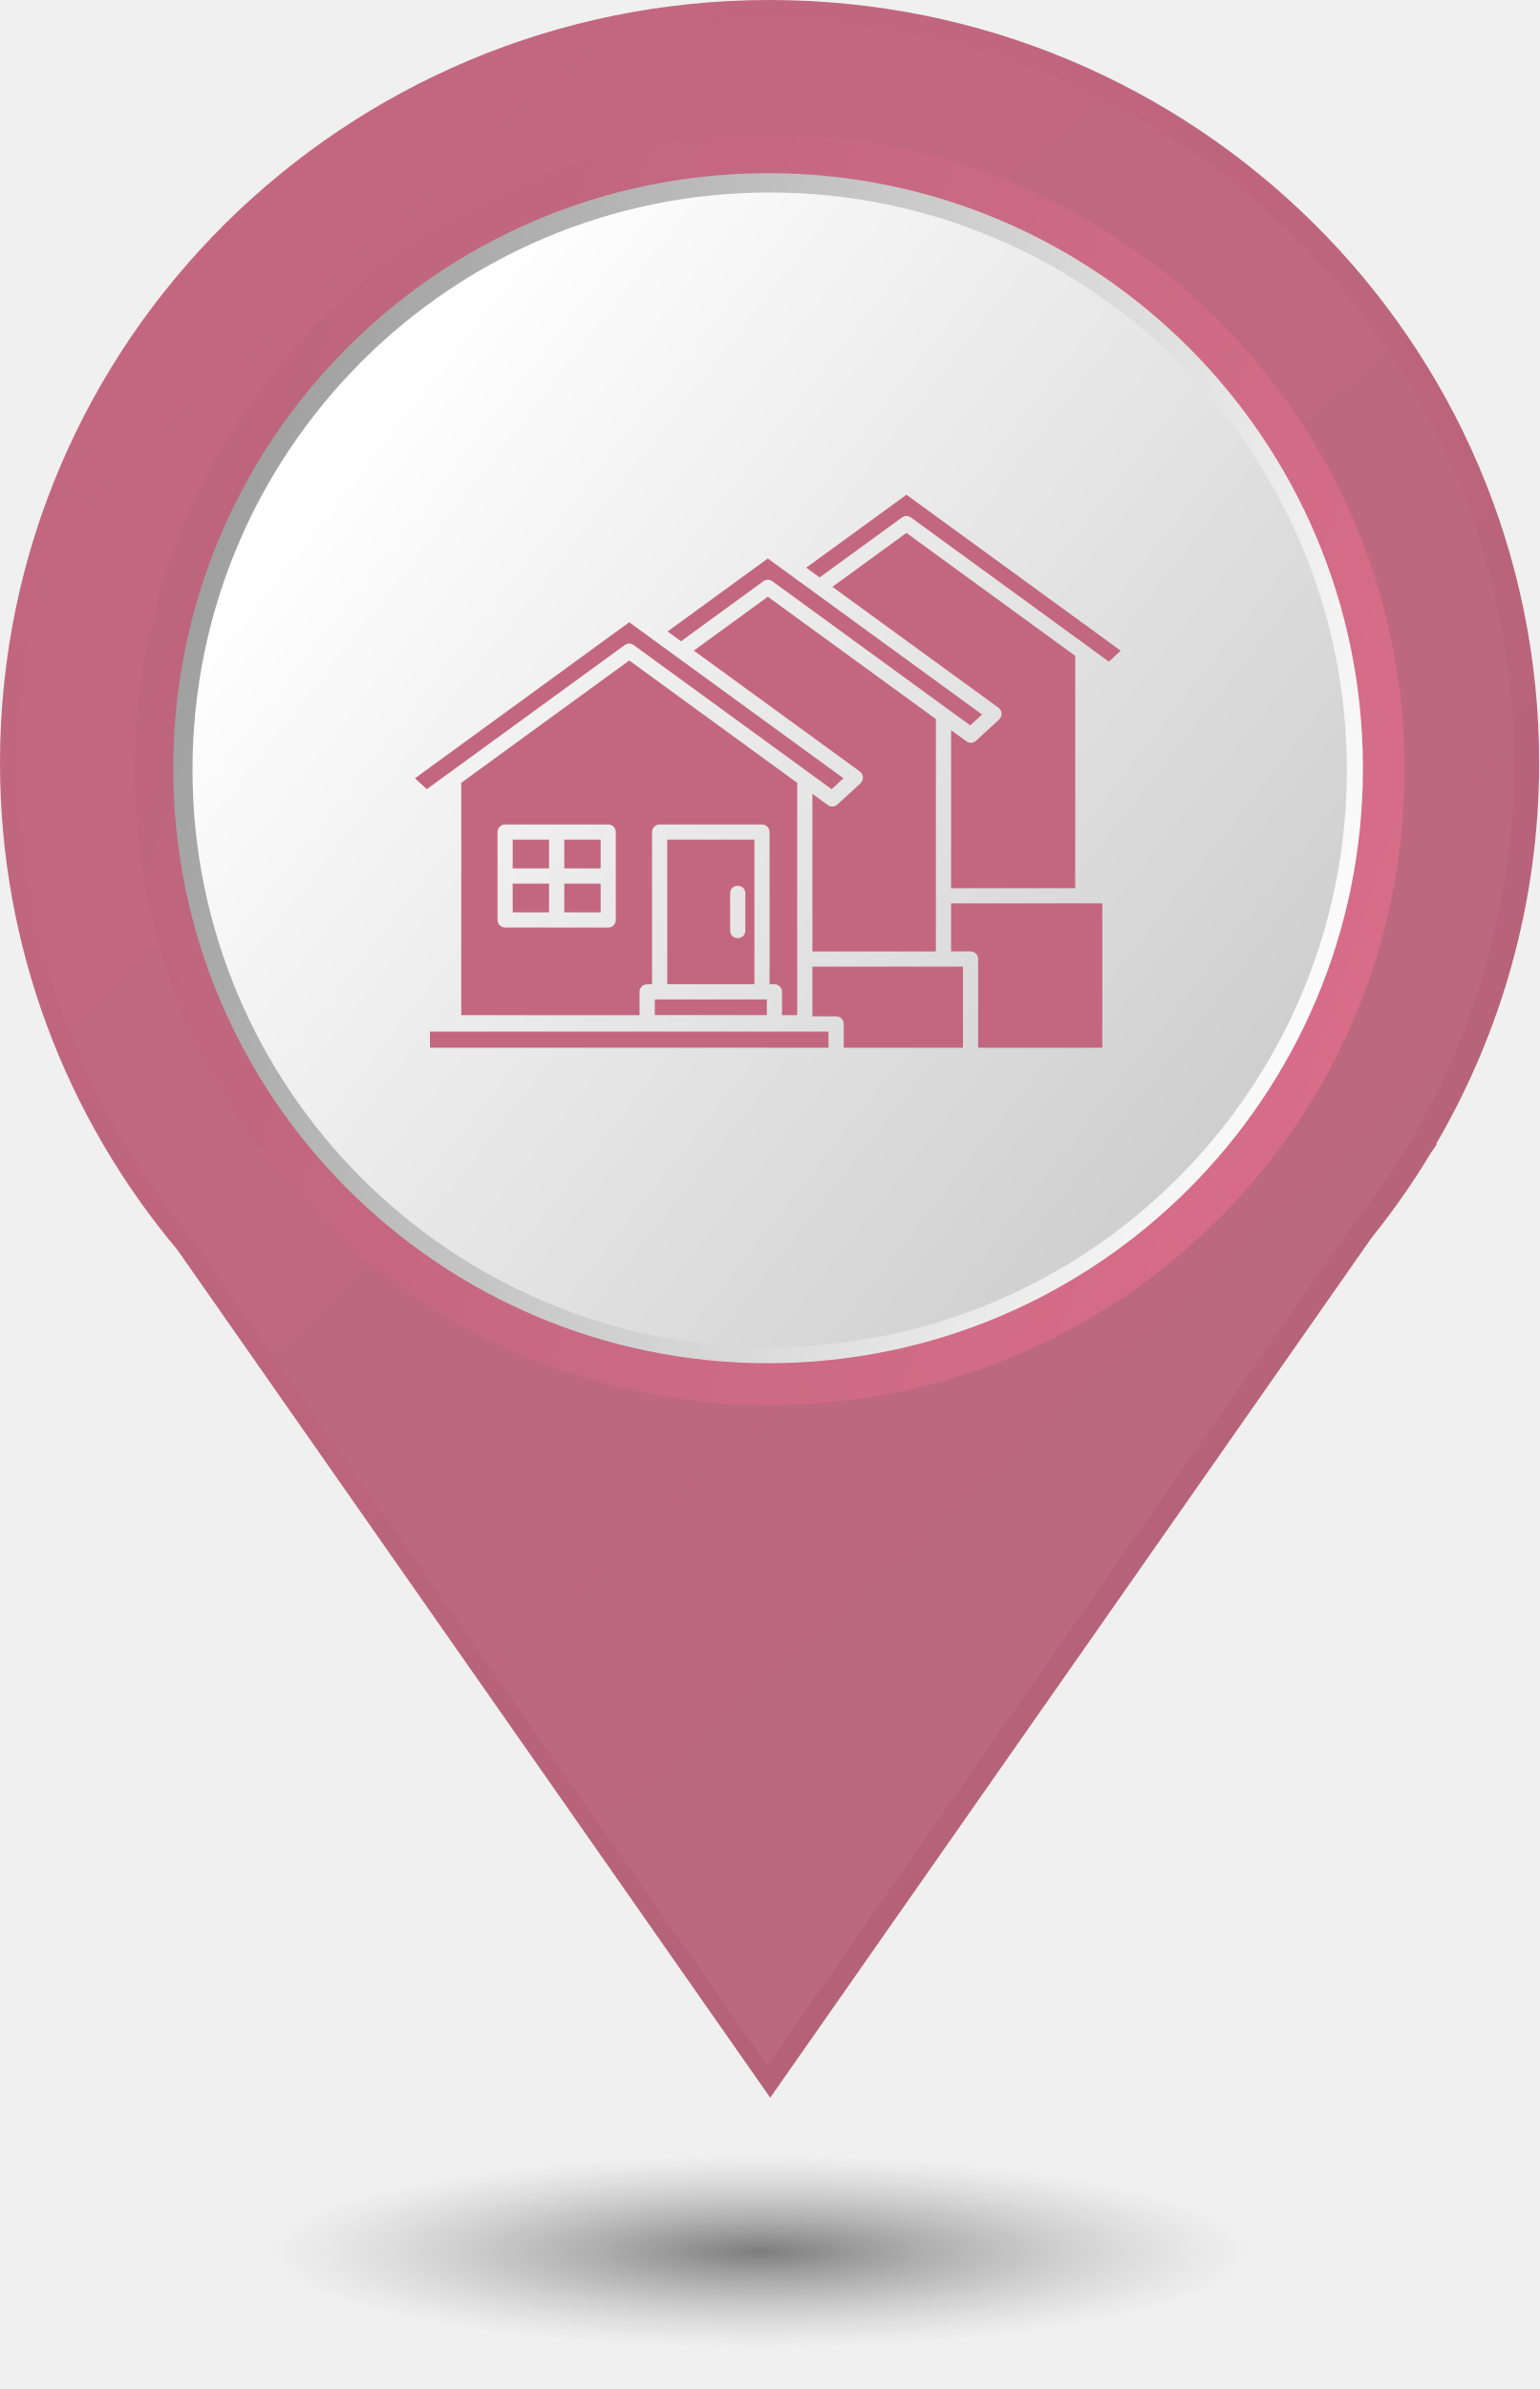
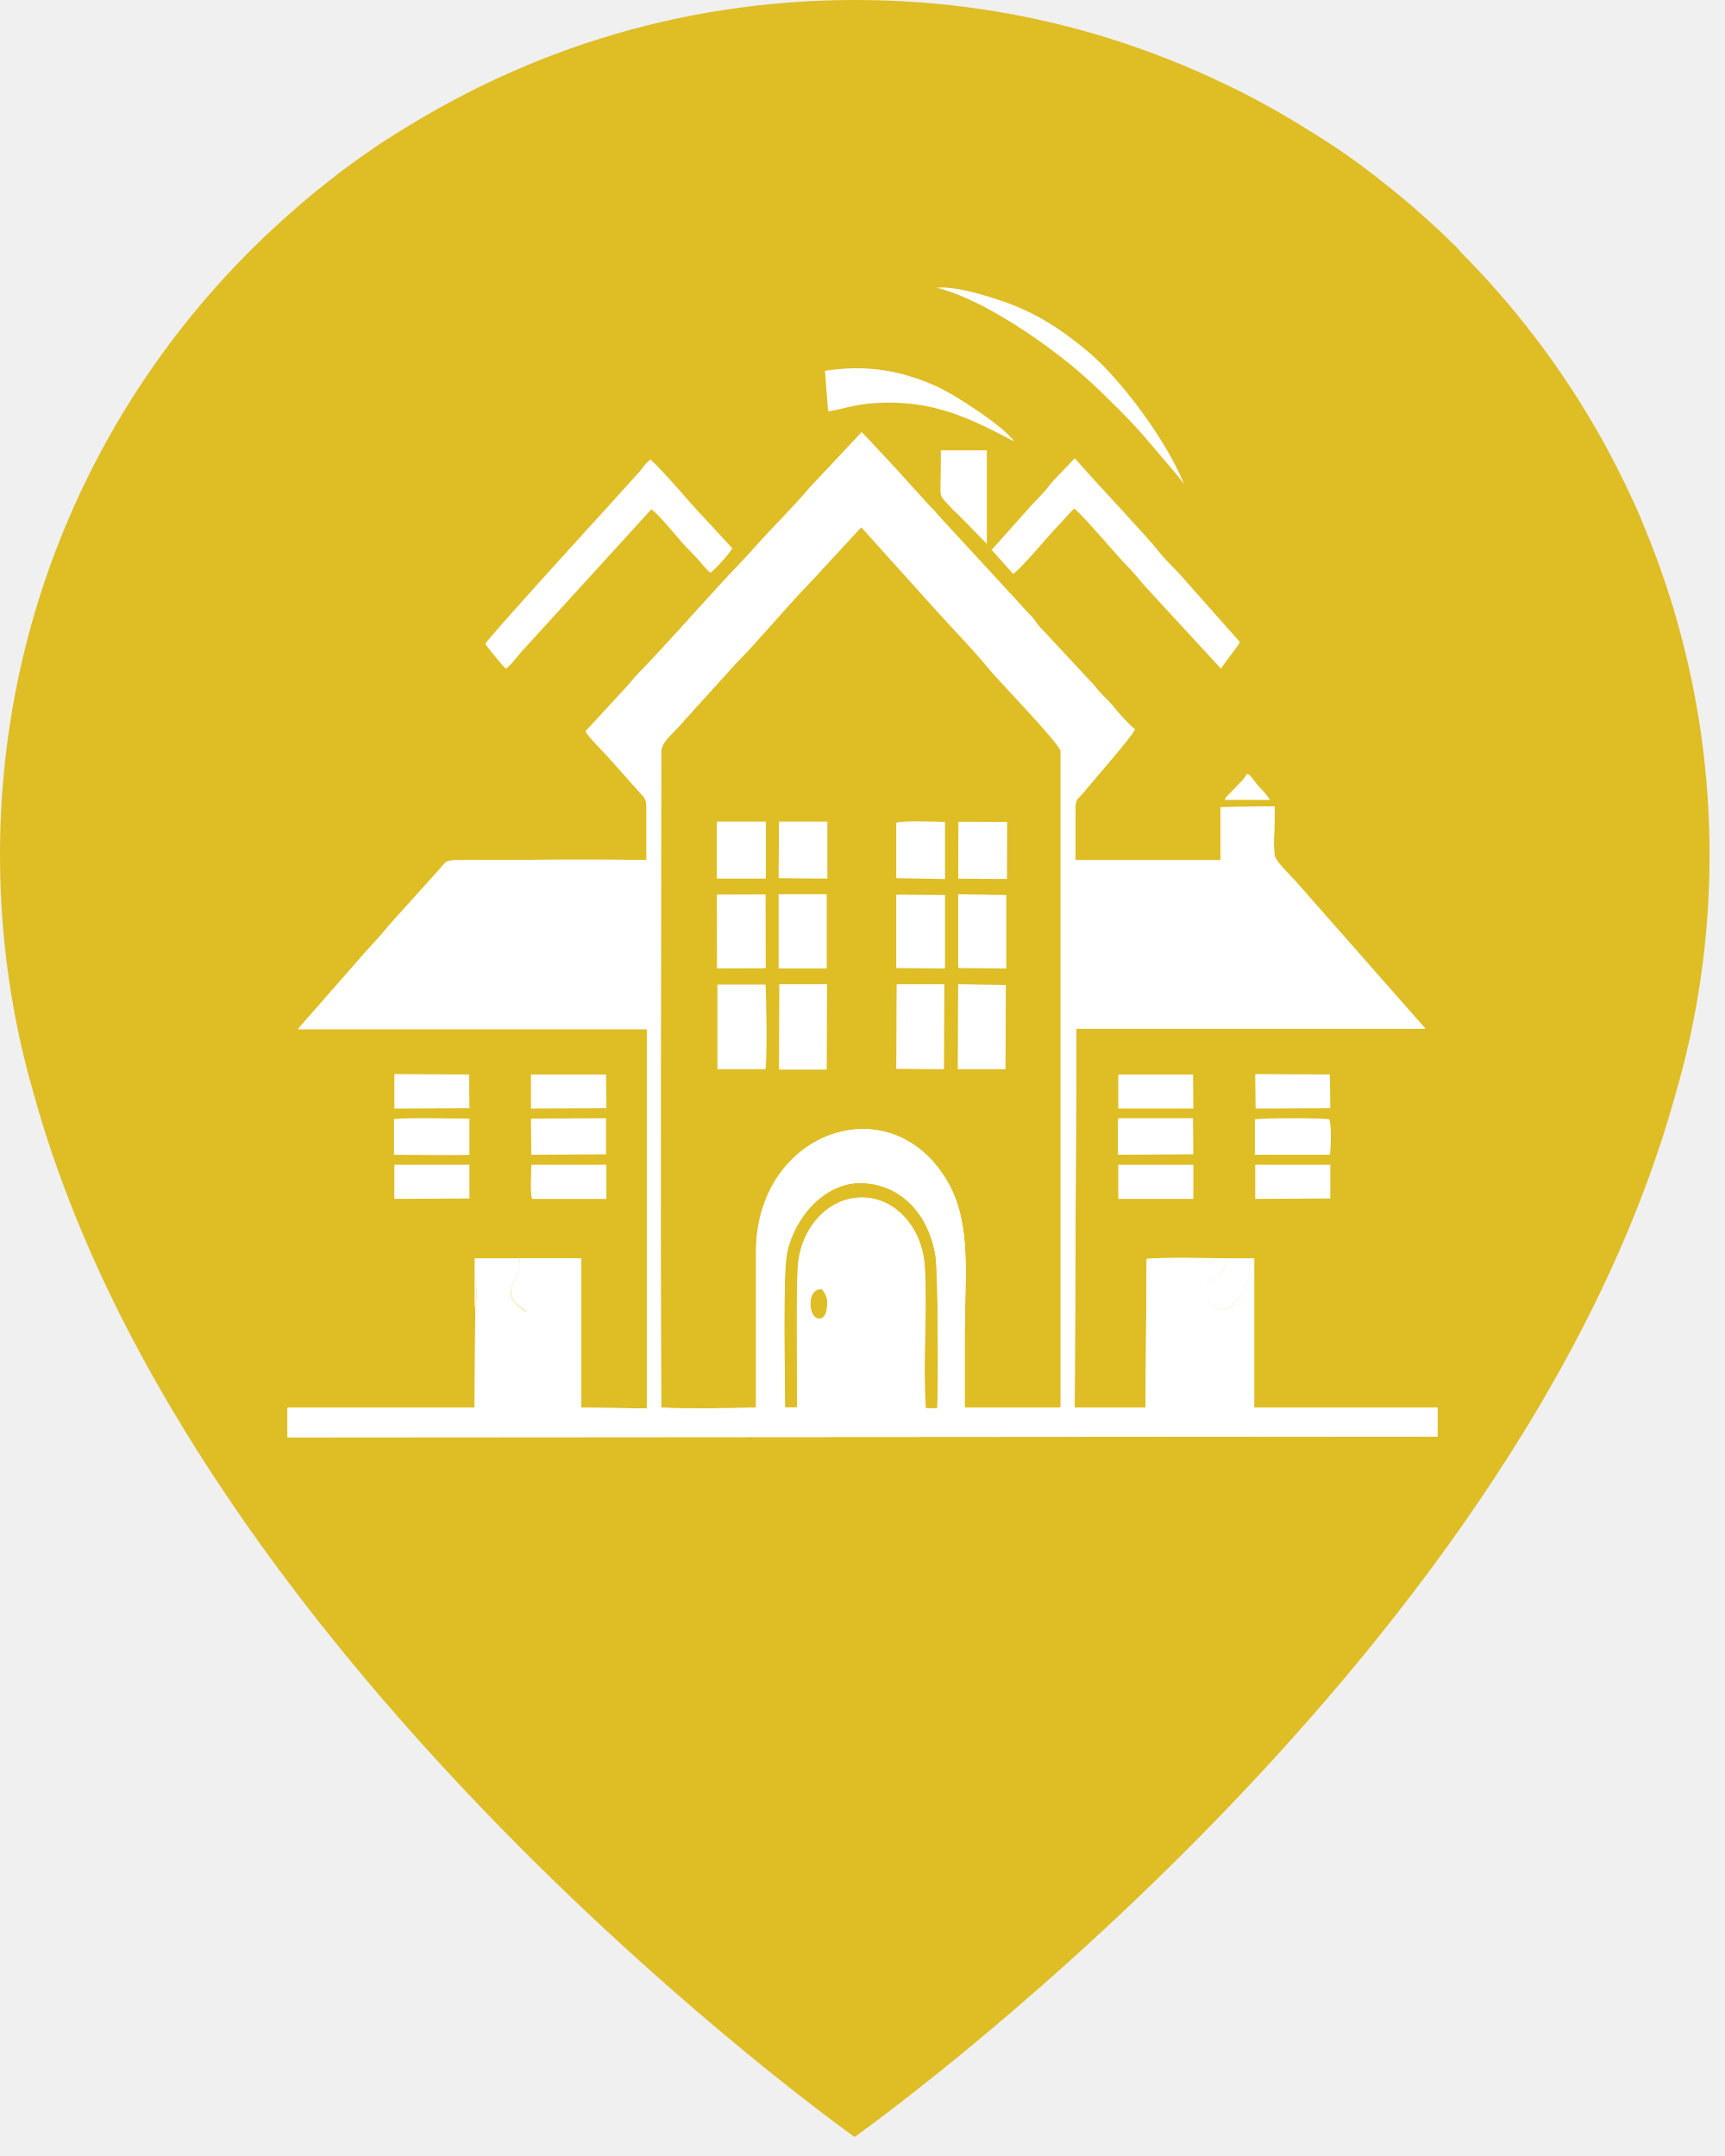
- <svg xmlns="http://www.w3.org/2000/svg" width="29" height="45" viewBox="0 0 29 45" fill="none">
-   <path d="M21.478 14.368C21.478 18.334 18.232 21.552 14.228 21.552C10.224 21.552 6.978 18.334 6.978 14.368C6.978 10.401 10.224 7.184 14.228 7.184C18.233 7.184 21.478 10.401 21.478 14.368ZM29 14.368C29 6.433 22.509 0 14.5 0C6.492 0 0 6.433 0 14.368C0 17.857 1.256 21.056 3.344 23.545L14.512 39.513L25.845 23.312C26.252 22.807 26.624 22.275 26.96 21.716L27.075 21.553H27.056C28.29 19.438 29 16.987 29 14.368Z" fill="url(#paint0_linear_140_604)" />
-   <path d="M21.221 14.379C21.221 18.248 18.069 21.388 14.18 21.388C10.291 21.388 7.14 18.248 7.14 14.379C7.14 10.509 10.292 7.371 14.18 7.371C18.07 7.371 21.221 10.509 21.221 14.379ZM28.526 14.379C28.526 6.638 22.222 0.362 14.444 0.362C6.668 0.362 0.363 6.638 0.363 14.379C0.363 17.783 1.583 20.904 3.611 23.331L14.457 38.909L25.461 23.104C25.856 22.612 26.218 22.093 26.545 21.547L26.656 21.388H26.638C27.836 19.325 28.526 16.933 28.526 14.379Z" fill="url(#paint1_linear_140_604)" />
-   <circle cx="14.502" cy="14.5" r="11.963" fill="url(#paint2_linear_140_604)" />
-   <circle cx="14.472" cy="14.47" r="11.208" fill="url(#paint3_linear_140_604)" />
-   <circle cx="14.502" cy="14.501" r="10.875" fill="url(#paint4_linear_140_604)" />
-   <g clip-path="url(#clip0_140_604)">
-     <path fill-rule="evenodd" clip-rule="evenodd" d="M15.236 14.55L15.669 14.865L15.892 14.66L12.765 12.383C12.751 12.376 12.739 12.367 12.728 12.356L11.856 11.721L7.819 14.66L8.041 14.865L8.453 14.566C8.46 14.56 8.467 14.554 8.475 14.55L11.769 12.152C11.818 12.115 11.887 12.113 11.939 12.15L15.236 14.55ZM12.338 19.121H14.449V18.826H12.338V19.121ZM12.572 18.539H14.214V15.816H12.572V18.539ZM9.517 15.53H11.46C11.539 15.53 11.603 15.594 11.603 15.673V17.328C11.603 17.408 11.539 17.472 11.46 17.472L9.517 17.471C9.438 17.471 9.374 17.407 9.374 17.328V15.673C9.374 15.594 9.438 15.53 9.517 15.53ZM10.632 16.357H11.317V15.816H10.632V16.357ZM9.66 16.357H10.345V15.816H9.66V16.357ZM10.345 16.644H9.66V17.185H10.345V16.644ZM11.317 16.644H10.632V17.185H11.317V16.644ZM13.757 16.827C13.757 16.638 14.043 16.638 14.043 16.827V17.529C14.043 17.718 13.757 17.718 13.757 17.529V16.827ZM15.61 19.431H8.101V19.735H15.61V19.431ZM17.85 13.35L14.551 10.948C14.499 10.91 14.43 10.913 14.381 10.95L12.831 12.079L12.578 11.895L14.467 10.52L18.504 13.459L18.281 13.664L17.85 13.35ZM20.475 12.158L17.163 9.747C17.11 9.709 17.041 9.712 16.993 9.748L15.443 10.877L15.19 10.693L17.079 9.319L21.116 12.257L20.893 12.463L20.475 12.158ZM15.307 17.922V14.953L15.588 15.158C15.642 15.204 15.723 15.204 15.777 15.155L16.214 14.753L16.213 14.752C16.279 14.692 16.273 14.585 16.201 14.532L13.073 12.255L14.467 11.24L17.634 13.545V17.922L15.307 17.922ZM15.897 19.735V19.288C15.897 19.208 15.833 19.144 15.754 19.144H15.307V18.208H18.144V19.735L15.897 19.735ZM17.92 16.73V13.754L18.2 13.957C18.254 14.003 18.335 14.002 18.389 13.954L18.826 13.552V13.551C18.891 13.491 18.886 13.384 18.813 13.331L15.684 11.054L17.078 10.038L20.259 12.354V16.73L17.92 16.73ZM18.43 19.735H20.769V17.016H17.92V17.921H18.287C18.366 17.921 18.43 17.985 18.43 18.065L18.43 19.735ZM11.856 12.441L15.02 14.745V19.122H14.735V18.683C14.735 18.604 14.671 18.539 14.592 18.539H14.5V15.674C14.5 15.594 14.436 15.53 14.357 15.53H12.429C12.35 15.53 12.286 15.594 12.286 15.674V18.54H12.194C12.114 18.54 12.05 18.604 12.05 18.683V19.122L8.691 19.122V14.745L11.856 12.441Z" fill="#C36780" />
-   </g>
-   <ellipse cx="14.319" cy="42.413" rx="9.244" ry="1.812" fill="url(#paint5_radial_140_604)" fill-opacity="0.6" />
-   <defs>
-     <linearGradient id="paint0_linear_140_604" x1="-5.10031e-08" y1="7.989" x2="22.099" y2="32.614" gradientUnits="userSpaceOnUse">
-       <stop stop-color="#C36780" />
-       <stop offset="1" stop-color="#B56279" />
-     </linearGradient>
-     <linearGradient id="paint1_linear_140_604" x1="0.363" y1="8.156" x2="21.932" y2="32.081" gradientUnits="userSpaceOnUse">
-       <stop stop-color="#C36780" />
-       <stop offset="1" stop-color="#BA697F" />
-     </linearGradient>
-     <linearGradient id="paint2_linear_140_604" x1="26.528" y1="19.562" x2="1.185" y2="11.05" gradientUnits="userSpaceOnUse">
-       <stop stop-color="#D86D8A" />
-       <stop offset="1" stop-color="#BB647C" />
-     </linearGradient>
-     <linearGradient id="paint3_linear_140_604" x1="25.739" y1="19.213" x2="1.995" y2="11.238" gradientUnits="userSpaceOnUse">
-       <stop stop-color="white" />
-       <stop offset="1" stop-color="#999999" />
-     </linearGradient>
-     <linearGradient id="paint4_linear_140_604" x1="4.896" y1="10.332" x2="24.109" y2="25.376" gradientUnits="userSpaceOnUse">
-       <stop stop-color="white" />
-       <stop offset="1" stop-color="#C7C7C7" />
-     </linearGradient>
-     <radialGradient id="paint5_radial_140_604" cx="0" cy="0" r="1" gradientUnits="userSpaceOnUse" gradientTransform="translate(14.3189 42.4127) scale(9.24375 1.8125)">
-       <stop stop-opacity="0.8" />
-       <stop offset="1" stop-color="#666666" stop-opacity="0" />
-     </radialGradient>
-     <clipPath id="clip0_140_604">
-       <rect width="15" height="15" fill="white" transform="translate(7.00049 7.00037)" />
-     </clipPath>
-   </defs>
+ <svg xmlns="http://www.w3.org/2000/svg" width="48" height="60" viewBox="0 0 48 60" fill="none">
+   <path d="M23.8 0C26.26 0 28.64 0.37 30.87 1.07C31.99 1.42 33.07 1.85 34.11 2.35C34.8 2.68 35.48 3.05 36.13 3.45C36.29 3.55 36.46 3.65 36.62 3.75C36.78 3.85 36.94 3.96 37.1 4.06C37.42 4.27 37.73 4.49 38.03 4.72C38.18 4.83 38.33 4.95 38.48 5.07C38.63 5.19 38.78 5.31 38.93 5.43C39.22 5.67 39.51 5.92 39.79 6.18C40.07 6.43 40.34 6.69 40.61 6.96V6.98C42.09 8.46 43.37 10.13 44.42 11.95C44.8 12.61 45.15 13.3 45.47 14C45.55 14.18 45.63 14.35 45.7 14.53C46.9 17.38 47.57 20.5 47.57 23.79C47.57 26.1 47.24 28.34 46.62 30.46C42.2 46.43 23.78 59.47 23.78 59.47C23.78 59.47 5.38 46.44 0.95 30.48C0.33 28.36 0 26.11 0 23.79C0 17.02 2.83 10.9 7.38 6.57C7.79 6.18 8.22 5.8 8.66 5.43C8.81 5.31 8.96 5.19 9.11 5.07C9.26 4.95 9.41 4.84 9.56 4.72C9.87 4.49 10.18 4.27 10.49 4.06C10.65 3.95 10.81 3.85 10.97 3.75C11.13 3.65 11.29 3.55 11.46 3.45C11.62 3.35 11.79 3.25 11.95 3.16C12.12 3.06 12.28 2.97 12.45 2.88C12.62 2.79 12.79 2.7 12.96 2.61C13.13 2.52 13.3 2.44 13.48 2.35C14 2.1 14.53 1.87 15.07 1.65C15.61 1.44 16.16 1.24 16.72 1.07C18.95 0.37 21.33 0 23.79 0" fill="#DEBD25" />
+   <path fill-rule="evenodd" clip-rule="evenodd" d="M14.458 35.007C14.477 35.13 14.438 35.342 14.39 35.487C14.333 35.632 14.256 35.7 14.236 35.856C14.179 36.28 14.467 36.314 14.641 36.504C14.304 36.582 13.976 36.548 13.726 36.336C13.457 36.113 13.409 35.979 13.264 35.565C13.236 35.811 13.303 36.169 13.226 36.358L13.207 39.173H8V40L40 39.978V39.173H34.899V35.018H34.803C34.764 35.51 34.764 35.666 34.543 36.023C33.947 36.984 33.273 36.046 33.658 35.666C33.773 35.554 33.87 35.554 33.985 35.409C34.062 35.309 34.149 35.174 34.129 35.018C33.812 35.018 32.07 34.984 31.906 35.04L31.877 39.173H29.904L29.953 28.628H39.663L36.035 24.506C35.929 24.395 35.486 23.959 35.467 23.803C35.419 23.456 35.486 22.831 35.467 22.44L33.966 22.462V23.937H29.924C29.924 23.479 29.924 23.01 29.924 22.54C29.924 22.205 29.991 22.25 30.135 22.071C30.434 21.703 31.502 20.496 31.579 20.295C31.473 20.217 31.184 19.915 31.088 19.792C30.915 19.569 30.78 19.446 30.607 19.267C30.52 19.178 30.463 19.078 30.366 18.988L28.932 17.447C28.846 17.357 28.807 17.268 28.721 17.178C28.538 16.989 28.422 16.855 28.239 16.654L26.334 14.587C26.17 14.419 26.035 14.241 25.872 14.084L24.919 13.034C24.602 12.699 24.284 12.342 23.976 12.029L22.532 13.57C22.244 13.928 21.397 14.788 21.089 15.134C20.781 15.492 20.434 15.838 20.126 16.173C19.395 16.966 18.461 18.027 17.72 18.787C17.624 18.876 17.576 18.966 17.48 19.066L16.296 20.351C16.363 20.496 16.748 20.876 16.902 21.044L17.817 22.071C17.961 22.228 17.99 22.25 17.99 22.552C17.99 23.01 17.99 23.479 17.99 23.937C16.257 23.903 14.515 23.937 12.783 23.937C12.35 23.937 12.427 23.981 12.187 24.238L10.878 25.691C10.724 25.869 10.579 26.048 10.444 26.193C10.29 26.361 10.156 26.506 10.002 26.685L8.289 28.64H17.999V39.196L16.171 39.173V35.018H14.487L14.458 35.007ZM18.404 20.91C18.404 20.63 18.798 20.384 19.048 20.049L20.444 18.508C21.098 17.849 21.868 16.91 22.542 16.218L23.957 14.687L25.959 16.91C26.497 17.514 27.036 18.05 27.547 18.675C27.777 18.955 29.462 20.697 29.481 20.91V39.173H26.844V37.208C26.844 35.565 27.046 34.102 26.392 32.929C24.842 30.159 21.041 31.432 21.031 34.828V39.173C20.319 39.185 19.048 39.207 18.404 39.173V38.972C18.384 33.041 18.404 26.852 18.404 20.921V20.91ZM21.849 39.162C21.849 38.358 21.782 35.443 21.907 34.862C22.109 33.89 22.956 32.885 24.005 32.929C25.092 32.974 25.843 33.812 26.026 34.94C26.103 35.387 26.113 38.637 26.074 39.185H25.766C25.679 37.922 25.814 36.515 25.737 35.242C25.67 34.169 24.919 33.309 23.966 33.32C23.023 33.331 22.273 34.18 22.195 35.242C22.147 35.956 22.176 38.28 22.176 39.162H21.849ZM22.879 35.878C22.994 36.046 23.042 36.124 23.014 36.381C22.994 36.571 22.917 36.749 22.725 36.682C22.494 36.593 22.436 35.845 22.879 35.878Z" fill="white" />
+   <path fill-rule="evenodd" clip-rule="evenodd" d="M14.458 35.007C14.477 35.13 14.438 35.342 14.39 35.487C14.333 35.632 14.256 35.7 14.236 35.856C14.179 36.28 14.467 36.314 14.641 36.504C14.304 36.582 13.976 36.548 13.726 36.336C13.457 36.113 13.409 35.979 13.264 35.565C13.236 35.811 13.303 36.169 13.226 36.358L13.207 39.173H8V40L40 39.978V39.173H34.899V35.018H34.803C34.764 35.51 34.764 35.666 34.543 36.023C33.947 36.984 33.273 36.046 33.658 35.666C33.773 35.554 33.87 35.554 33.985 35.409C34.062 35.309 34.149 35.174 34.129 35.018C33.812 35.018 32.07 34.984 31.906 35.04L31.877 39.173H29.904L29.953 28.628H39.663L36.035 24.506C35.929 24.395 35.486 23.959 35.467 23.803C35.419 23.456 35.486 22.831 35.467 22.44L33.966 22.462V23.937H29.924C29.924 23.479 29.924 23.01 29.924 22.54C29.924 22.205 29.991 22.25 30.135 22.071C30.434 21.703 31.502 20.496 31.579 20.295C31.473 20.217 31.184 19.915 31.088 19.792C30.915 19.569 30.78 19.446 30.607 19.267C30.52 19.178 30.463 19.078 30.366 18.988L28.932 17.447C28.846 17.357 28.807 17.268 28.721 17.178C28.538 16.989 28.422 16.855 28.239 16.654L26.334 14.587C26.17 14.419 26.035 14.241 25.872 14.084L24.919 13.034C24.602 12.699 24.284 12.342 23.976 12.029L22.532 13.57C22.244 13.928 21.397 14.788 21.089 15.134C20.781 15.492 20.434 15.838 20.126 16.173C19.395 16.966 18.461 18.027 17.72 18.787C17.624 18.876 17.576 18.966 17.48 19.066L16.296 20.351C16.363 20.496 16.748 20.876 16.902 21.044L17.817 22.071C17.961 22.228 17.99 22.25 17.99 22.552C17.99 23.01 17.99 23.479 17.99 23.937C16.257 23.903 14.515 23.937 12.783 23.937C12.35 23.937 12.427 23.981 12.187 24.238L10.878 25.691C10.724 25.869 10.579 26.048 10.444 26.193C10.29 26.361 10.156 26.506 10.002 26.685L8.289 28.64H17.999V39.196L16.171 39.173V35.018H14.487L14.458 35.007ZM18.404 20.91C18.404 20.63 18.798 20.384 19.048 20.049L20.444 18.508C21.098 17.849 21.868 16.91 22.542 16.218L23.957 14.687L25.959 16.91C26.497 17.514 27.036 18.05 27.547 18.675C27.777 18.955 29.462 20.697 29.481 20.91V39.173H26.844V37.208C26.844 35.565 27.046 34.102 26.392 32.929C24.842 30.159 21.041 31.432 21.031 34.828V39.173C20.319 39.185 19.048 39.207 18.404 39.173V38.972C18.384 33.041 18.404 26.852 18.404 20.921V20.91ZM21.849 39.162C21.849 38.358 21.782 35.443 21.907 34.862C22.109 33.89 22.956 32.885 24.005 32.929C25.092 32.974 25.843 33.812 26.026 34.94C26.103 35.387 26.113 38.637 26.074 39.185H25.766C25.679 37.922 25.814 36.515 25.737 35.242C25.67 34.169 24.919 33.309 23.966 33.32C23.023 33.331 22.273 34.18 22.195 35.242C22.147 35.956 22.176 38.28 22.176 39.162H21.849ZM22.879 35.878C22.994 36.046 23.042 36.124 23.014 36.381C22.994 36.571 22.917 36.749 22.725 36.682C22.494 36.593 22.436 35.845 22.879 35.878Z" fill="white" />
+   <path fill-rule="evenodd" clip-rule="evenodd" d="M18.404 20.91C18.404 26.852 18.375 33.03 18.404 38.961V39.162C19.058 39.196 20.329 39.185 21.031 39.162V34.817C21.051 31.432 24.852 30.159 26.401 32.918C27.056 34.091 26.854 35.554 26.854 37.196V39.162H29.51V20.898C29.472 20.686 27.787 18.944 27.556 18.664C27.046 18.039 26.507 17.502 25.968 16.899L23.967 14.676L22.552 16.207C21.878 16.899 21.108 17.838 20.454 18.497L19.058 20.038C18.799 20.362 18.414 20.619 18.414 20.898M19.944 22.864H21.176H21.31V24.406V24.451H19.953V24.294V22.864H19.944ZM21.676 22.864H23.023V24.451H21.666L21.676 22.864ZM24.939 22.887C25.112 22.82 26.065 22.853 26.296 22.864V23.099V24.451L24.939 24.428V22.887ZM26.661 22.864H28.018V24.451H26.661V22.864ZM19.953 24.897H21.31V26.953H19.953V24.897ZM21.666 24.886H23.004V26.942H21.666V24.875V24.886ZM24.939 24.897H26.296V26.953H24.939V24.897ZM26.661 24.886H27.999V26.942H26.661V24.886ZM19.953 27.389H21.291C21.32 27.746 21.339 29.477 21.291 29.757H19.944V27.389H19.953ZM21.686 27.389H23.014V29.768H21.686V27.389ZM24.948 27.389H26.286L26.276 29.757H24.948V27.389ZM26.661 27.389L27.989 27.411V29.757H26.652V27.389H26.661Z" fill="#DEBD25" />
+   <path fill-rule="evenodd" clip-rule="evenodd" d="M27.585 15.291L28.192 15.973C28.423 15.816 29.193 14.889 29.462 14.61C29.587 14.487 29.751 14.275 29.895 14.152C30.261 14.476 31.05 15.436 31.416 15.805C31.589 15.973 31.724 16.174 31.916 16.375L33.976 18.609C34.13 18.363 34.351 18.117 34.505 17.872L32.802 15.95C32.609 15.749 32.388 15.537 32.224 15.325C31.964 14.978 30.502 13.437 30.059 12.923L29.905 12.755L29.308 13.381C29.202 13.493 29.145 13.593 29.039 13.705C28.933 13.817 28.846 13.906 28.731 14.029L27.585 15.313V15.291Z" fill="white" />
+   <path fill-rule="evenodd" clip-rule="evenodd" d="M14.082 18.608C14.274 18.452 14.448 18.195 14.592 18.049L18.124 14.173C18.307 14.296 18.759 14.844 18.942 15.056C19.077 15.212 19.212 15.346 19.365 15.503C19.462 15.603 19.673 15.882 19.77 15.938C19.856 15.893 20.337 15.368 20.376 15.257L19.231 14.017C19.086 13.838 18.191 12.833 18.095 12.788C17.97 12.889 17.912 12.978 17.797 13.123L16.94 14.073C16.661 14.374 13.591 17.748 13.504 17.915C13.581 18.038 14.014 18.575 14.091 18.619" fill="white" />
+   <path fill-rule="evenodd" clip-rule="evenodd" d="M21.849 39.162H22.176C22.176 38.291 22.147 35.956 22.195 35.242C22.272 34.18 23.023 33.331 23.966 33.32C24.919 33.309 25.67 34.169 25.737 35.242C25.814 36.504 25.679 37.922 25.766 39.185H26.074C26.112 38.637 26.093 35.387 26.026 34.94C25.833 33.812 25.092 32.974 24.005 32.929C22.956 32.885 22.109 33.89 21.907 34.862C21.782 35.443 21.849 38.358 21.849 39.162Z" fill="#DEBD25" />
+   <path fill-rule="evenodd" clip-rule="evenodd" d="M22.956 10.319L23.042 11.447C23.312 11.425 23.755 11.246 24.409 11.213C25.939 11.135 26.93 11.604 28.22 12.285C27.97 11.894 26.575 10.978 26.045 10.744C25.054 10.308 24.12 10.14 22.956 10.319Z" fill="white" />
+   <path fill-rule="evenodd" clip-rule="evenodd" d="M32.937 13.447C32.446 12.241 31.195 10.565 30.299 9.805C29.751 9.347 29.193 8.934 28.452 8.599C27.951 8.376 26.681 7.94 26.065 8.007C27.297 8.309 28.952 9.448 29.915 10.252C30.203 10.498 30.463 10.733 30.723 10.989C31.339 11.593 31.628 11.883 32.224 12.598C32.455 12.877 32.725 13.168 32.937 13.458" fill="white" />
+   <path fill-rule="evenodd" clip-rule="evenodd" d="M19.953 29.756H21.3C21.349 29.477 21.329 27.746 21.3 27.399H19.963V29.756H19.953Z" fill="white" />
+   <path fill-rule="evenodd" clip-rule="evenodd" d="M21.676 29.767H23.004L23.014 27.388H21.685L21.676 29.767Z" fill="white" />
+   <path fill-rule="evenodd" clip-rule="evenodd" d="M24.939 29.745L26.267 29.756L26.277 27.388H24.949L24.939 29.745Z" fill="white" />
+   <path fill-rule="evenodd" clip-rule="evenodd" d="M26.651 29.756H27.979L27.989 27.41L26.661 27.388L26.651 29.756Z" fill="white" />
+   <path d="M21.303 24.891L19.947 24.895L19.951 26.95L21.308 26.946L21.303 24.891Z" fill="white" />
+   <path fill-rule="evenodd" clip-rule="evenodd" d="M24.939 26.941L26.296 26.952V24.908L24.939 24.897V26.941Z" fill="white" />
+   <path d="M23.004 24.886H21.666V26.952H23.004V24.886Z" fill="white" />
+   <path fill-rule="evenodd" clip-rule="evenodd" d="M26.662 26.941L28 26.952V24.908L26.662 24.886V26.941Z" fill="white" />
+   <path fill-rule="evenodd" clip-rule="evenodd" d="M27.46 15.157V12.532H26.18C26.18 12.867 26.18 13.202 26.17 13.537C26.17 13.85 26.151 13.794 26.517 14.185C26.603 14.274 26.671 14.319 26.748 14.408L27.47 15.146L27.46 15.157Z" fill="white" />
+   <path fill-rule="evenodd" clip-rule="evenodd" d="M19.944 24.294V24.451H21.31V24.406V22.864H21.175H19.944V24.294Z" fill="white" />
+   <path fill-rule="evenodd" clip-rule="evenodd" d="M24.939 24.439L26.296 24.462V23.11V22.875C26.065 22.864 25.103 22.831 24.939 22.898V24.439Z" fill="white" />
+   <path d="M26.668 22.868L26.664 24.454L28.021 24.46L28.025 22.873L26.668 22.868Z" fill="white" />
+   <path fill-rule="evenodd" clip-rule="evenodd" d="M21.666 24.439L23.023 24.451V22.864H21.676L21.666 24.439Z" fill="white" />
+   <path fill-rule="evenodd" clip-rule="evenodd" d="M34.928 32.136H37.006C37.035 31.935 37.054 31.287 36.987 31.153C36.881 31.108 35.12 31.108 34.918 31.153V32.147L34.928 32.136Z" fill="white" />
+   <path fill-rule="evenodd" clip-rule="evenodd" d="M10.974 32.136C11.532 32.136 12.572 32.158 13.062 32.136V31.13C12.447 31.13 11.484 31.097 10.964 31.141V32.136H10.974Z" fill="white" />
+   <path fill-rule="evenodd" clip-rule="evenodd" d="M31.107 32.136L33.205 32.124L33.196 31.119H31.117L31.107 31.264V31.935V32.136Z" fill="white" />
+   <path fill-rule="evenodd" clip-rule="evenodd" d="M14.785 32.136L16.864 32.124V31.119L14.775 31.13L14.785 32.136Z" fill="white" />
+   <path fill-rule="evenodd" clip-rule="evenodd" d="M31.118 33.364H33.206V32.415H31.118V33.364Z" fill="white" />
+   <path fill-rule="evenodd" clip-rule="evenodd" d="M14.785 32.415C14.785 32.661 14.746 33.163 14.804 33.364H16.873V32.415H14.785Z" fill="white" />
+   <path fill-rule="evenodd" clip-rule="evenodd" d="M10.974 33.364L13.062 33.353V32.415H10.974V33.364Z" fill="white" />
+   <path fill-rule="evenodd" clip-rule="evenodd" d="M31.118 30.851H33.206L33.197 29.902H31.118V30.851Z" fill="white" />
+   <path fill-rule="evenodd" clip-rule="evenodd" d="M34.928 33.364L37.017 33.353V32.415H34.928V33.364Z" fill="white" />
+   <path fill-rule="evenodd" clip-rule="evenodd" d="M10.974 30.852L13.062 30.841L13.053 29.902L10.974 29.891V30.852Z" fill="white" />
+   <path fill-rule="evenodd" clip-rule="evenodd" d="M34.938 30.852L37.017 30.841L37.007 29.902L34.928 29.891L34.938 30.852Z" fill="white" />
+   <path fill-rule="evenodd" clip-rule="evenodd" d="M14.775 30.851L16.873 30.84L16.864 29.902H14.775V30.851Z" fill="white" />
+   <path fill-rule="evenodd" clip-rule="evenodd" d="M13.217 36.37C13.294 36.169 13.226 35.822 13.255 35.577C13.399 35.979 13.448 36.113 13.717 36.347C13.967 36.56 14.304 36.593 14.631 36.515C14.458 36.325 14.169 36.28 14.227 35.867C14.246 35.7 14.333 35.633 14.381 35.498C14.439 35.353 14.477 35.141 14.448 35.018H13.207V36.381L13.217 36.37Z" fill="white" />
+   <path fill-rule="evenodd" clip-rule="evenodd" d="M34.803 35.018H34.13C34.149 35.186 34.062 35.32 33.985 35.409C33.87 35.554 33.774 35.554 33.658 35.666C33.264 36.046 33.947 36.973 34.544 36.023C34.765 35.666 34.765 35.51 34.803 35.018Z" fill="white" />
+   <path fill-rule="evenodd" clip-rule="evenodd" d="M34.698 21.535C34.611 21.691 34.515 21.769 34.4 21.892C34.332 21.959 34.294 22.004 34.226 22.071C34.197 22.104 34.169 22.127 34.14 22.16C34.082 22.238 34.12 22.16 34.082 22.261H35.343C35.246 22.116 35.141 22.004 35.025 21.881C34.967 21.814 34.929 21.769 34.871 21.691C34.794 21.59 34.804 21.579 34.698 21.535Z" fill="white" />
</svg>
